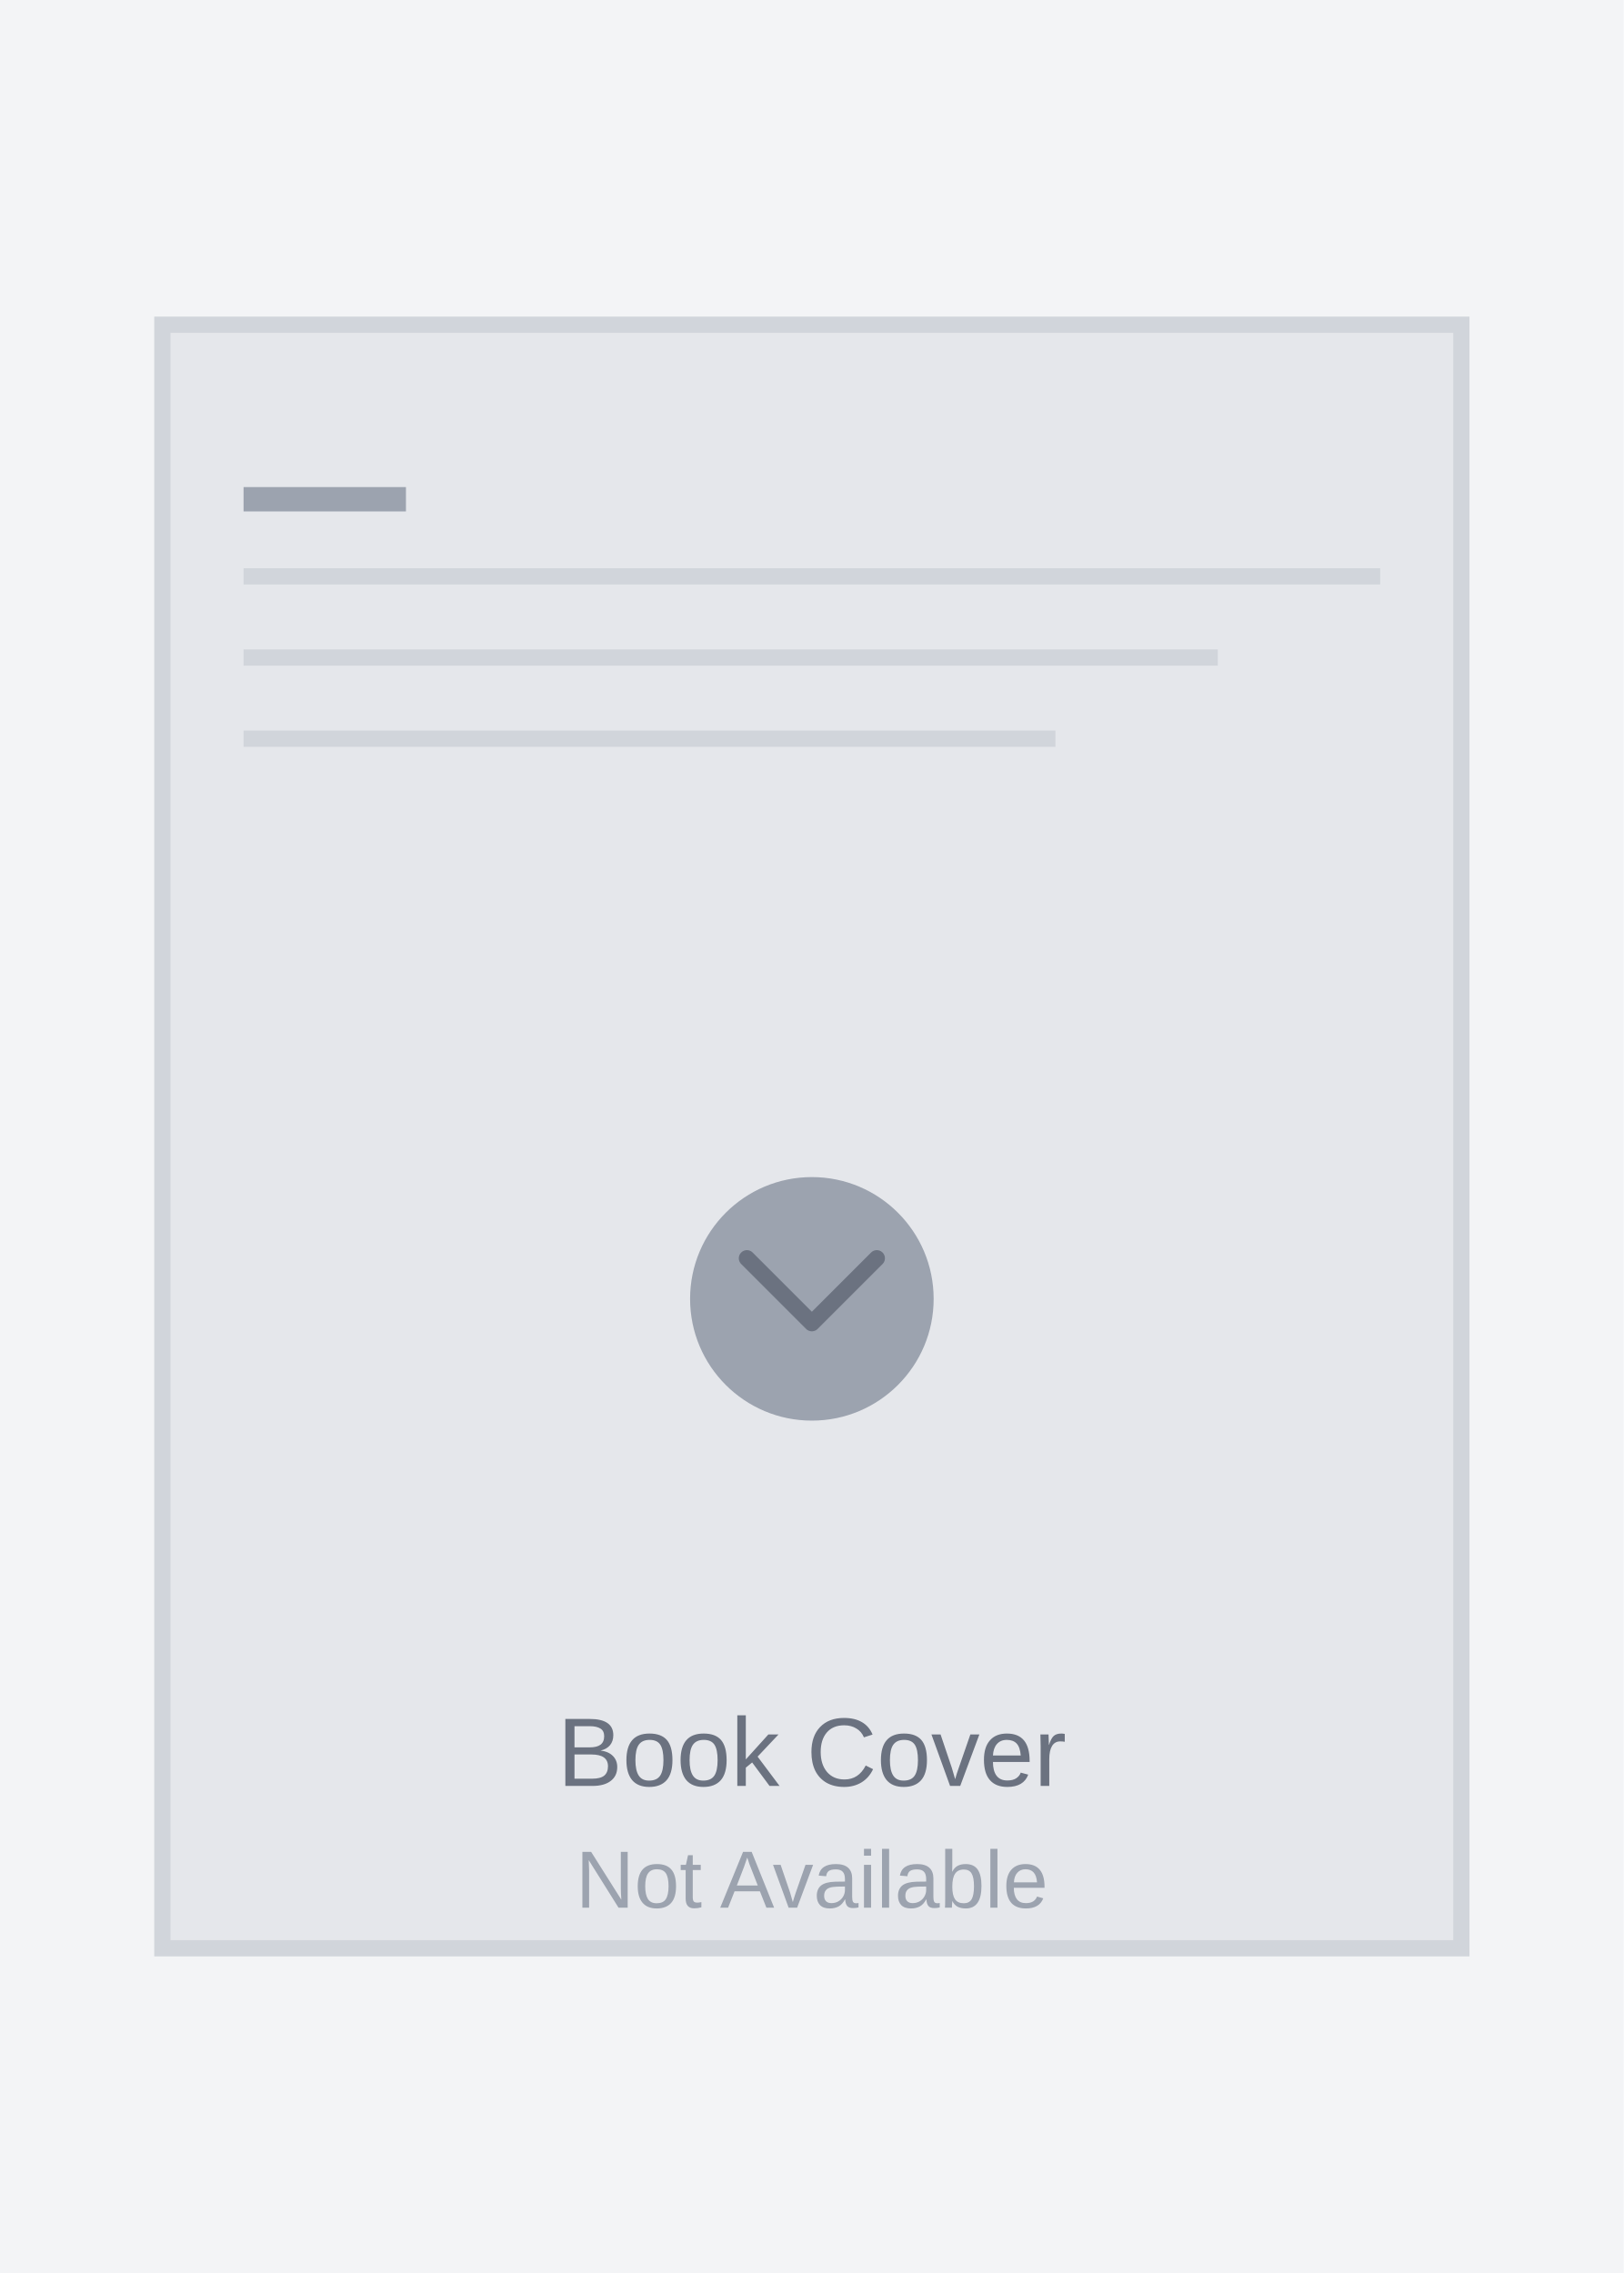
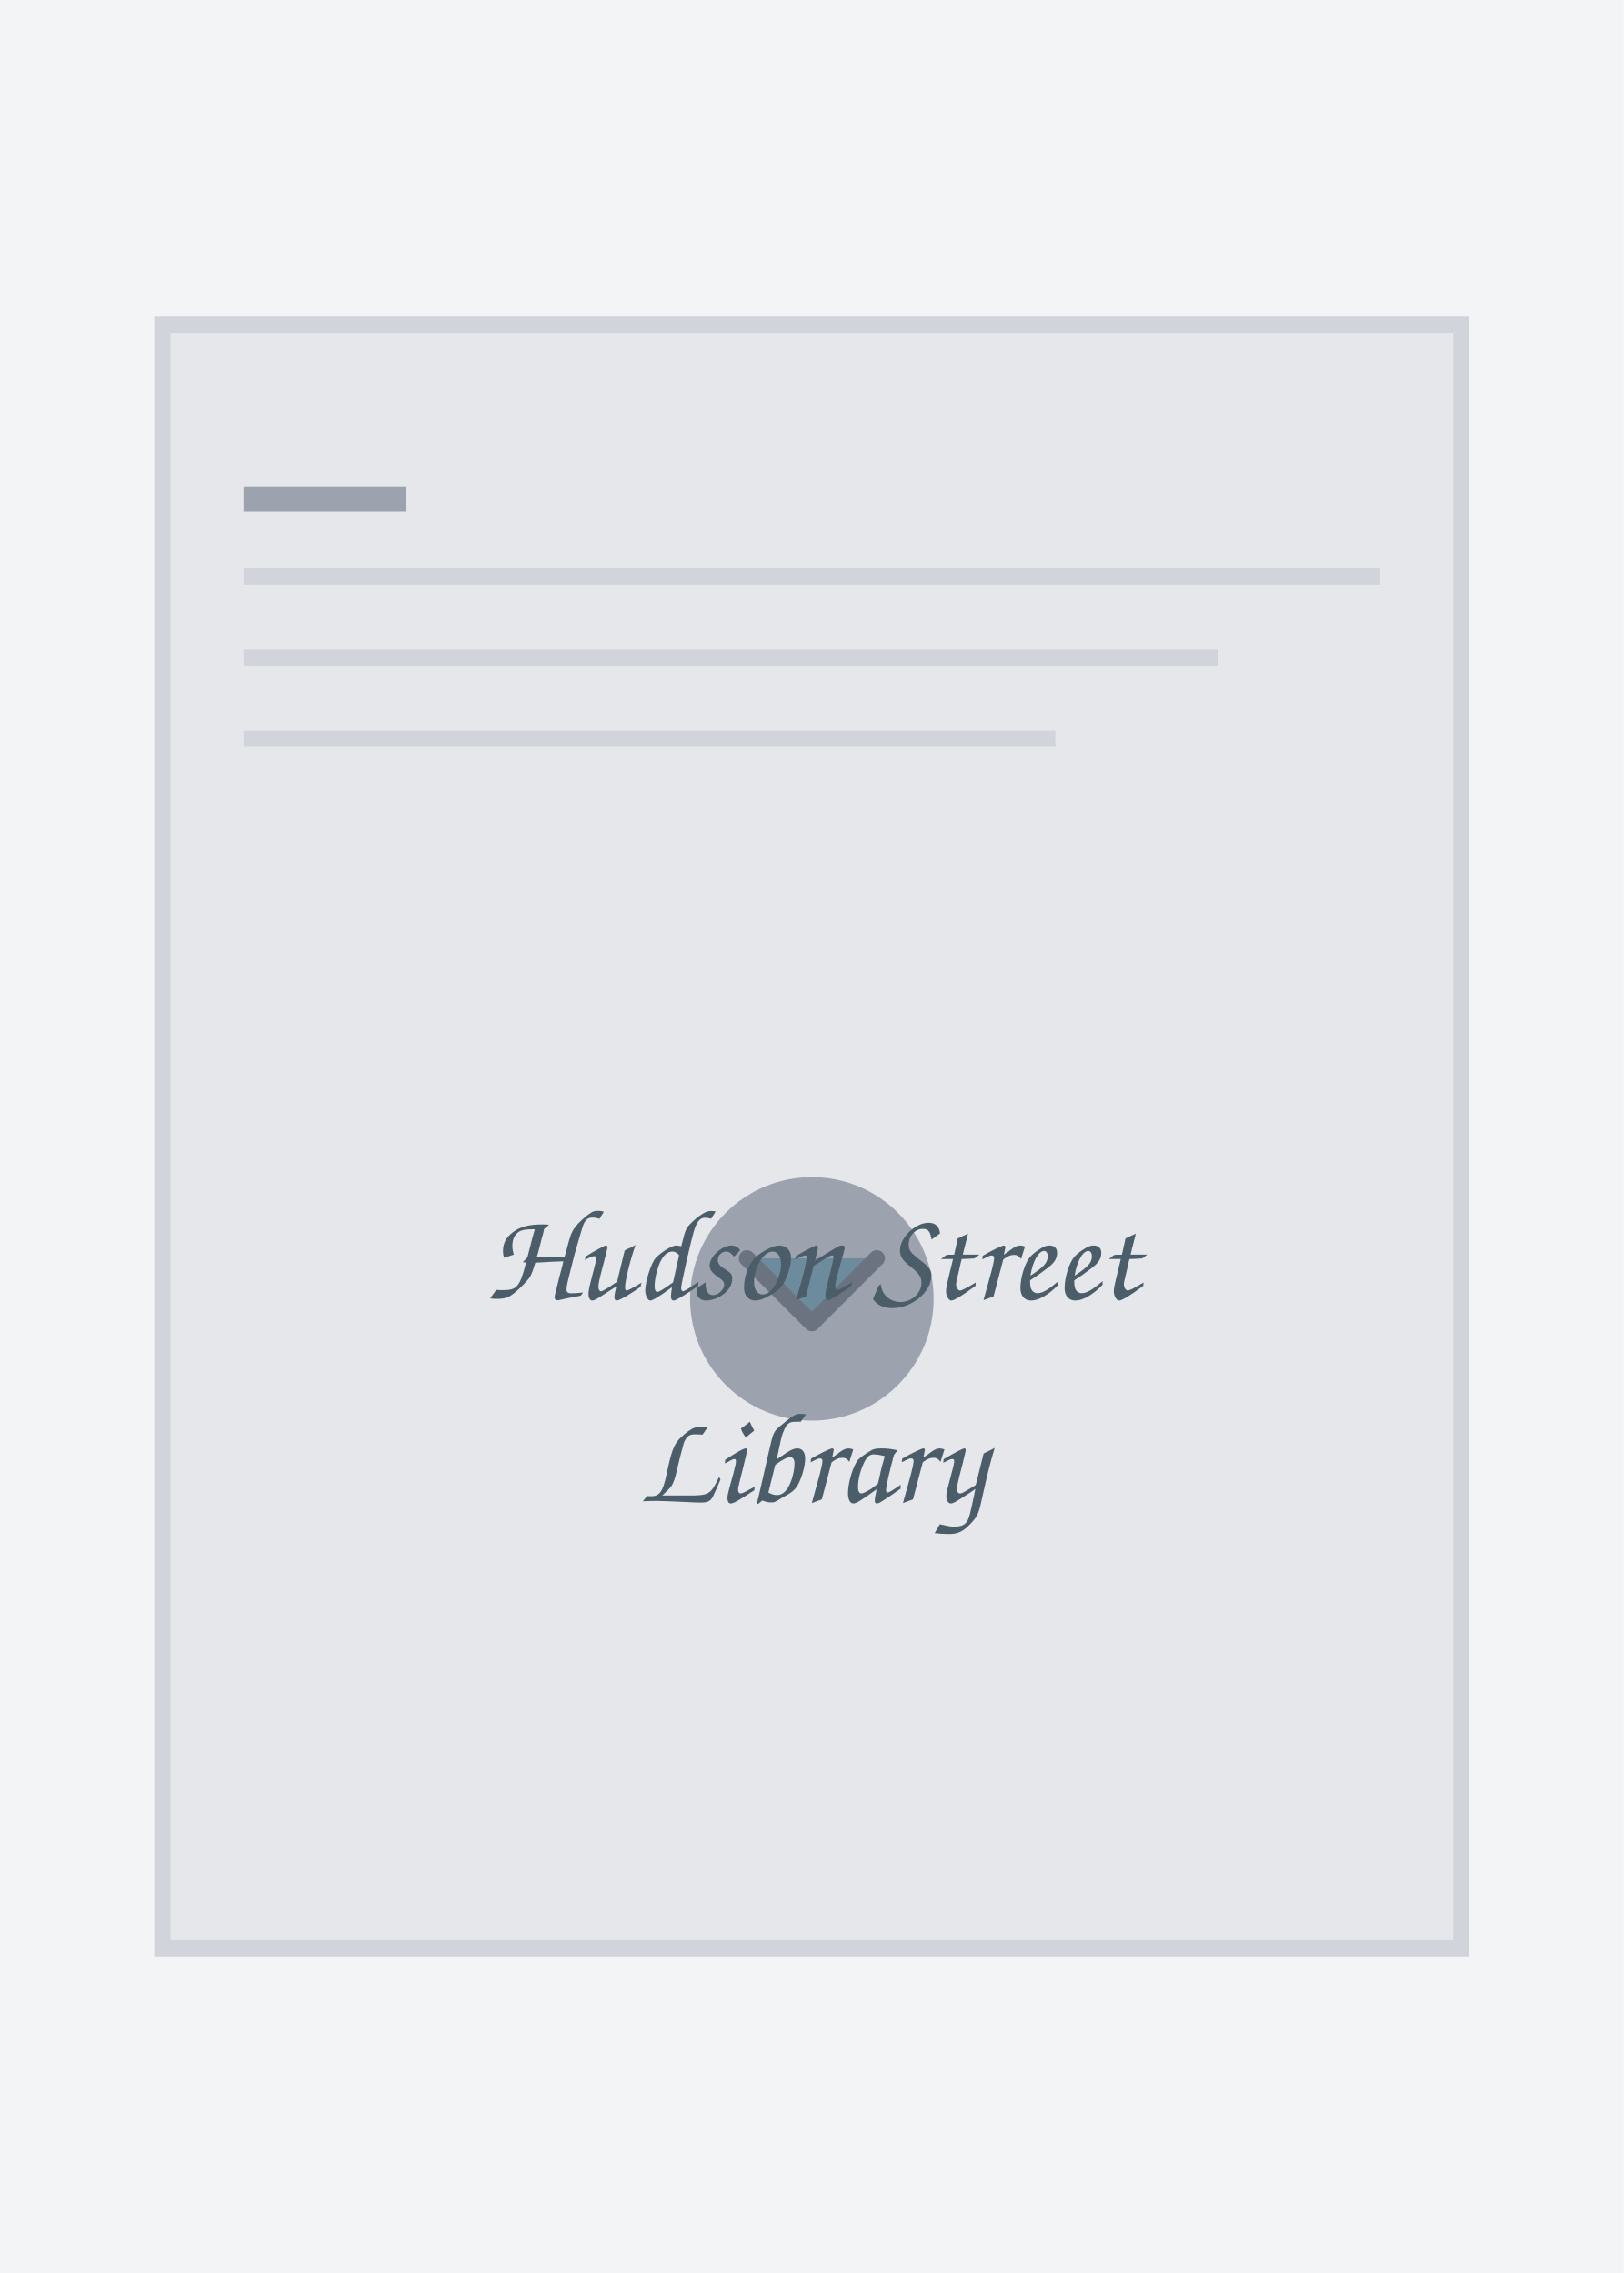
<svg xmlns="http://www.w3.org/2000/svg" width="200" height="280" viewBox="0 0 200 280" fill="none">
  <rect width="200" height="280" fill="#F3F4F6" />
  <rect x="20" y="40" width="160" height="200" fill="#E5E7EB" stroke="#D1D5DB" stroke-width="2" />
  <rect x="30" y="60" width="20" height="3" fill="#9CA3AF" />
  <rect x="30" y="70" width="140" height="2" fill="#D1D5DB" />
  <rect x="30" y="80" width="120" height="2" fill="#D1D5DB" />
  <rect x="30" y="90" width="100" height="2" fill="#D1D5DB" />
  <circle cx="100" cy="160" r="15" fill="#9CA3AF" />
-   <path d="M92 155L100 163L108 155" stroke="#6B7280" stroke-width="2" stroke-linecap="round" stroke-linejoin="round" />
-   <text x="100" y="220" text-anchor="middle" fill="#6B7280" font-family="Arial, sans-serif" font-size="12">Book Cover</text>
-   <text x="100" y="235" text-anchor="middle" fill="#9CA3AF" font-family="Arial, sans-serif" font-size="10">Not Available</text>
+   <path d="M92 155L100 163L108 155" stroke="#6B7280" stroke-width="2" stroke-linecap="round" stroke-linejoin="round" fill="#6C8C9E" />
+   <text x="100" y="160" font-family="cursive" font-size="16" fill="#4A5D68" text-anchor="middle">Hudson Street</text>
+   <text x="100" y="185" font-family="cursive" font-size="16" fill="#4A5D68" text-anchor="middle">Library</text>
</svg>
